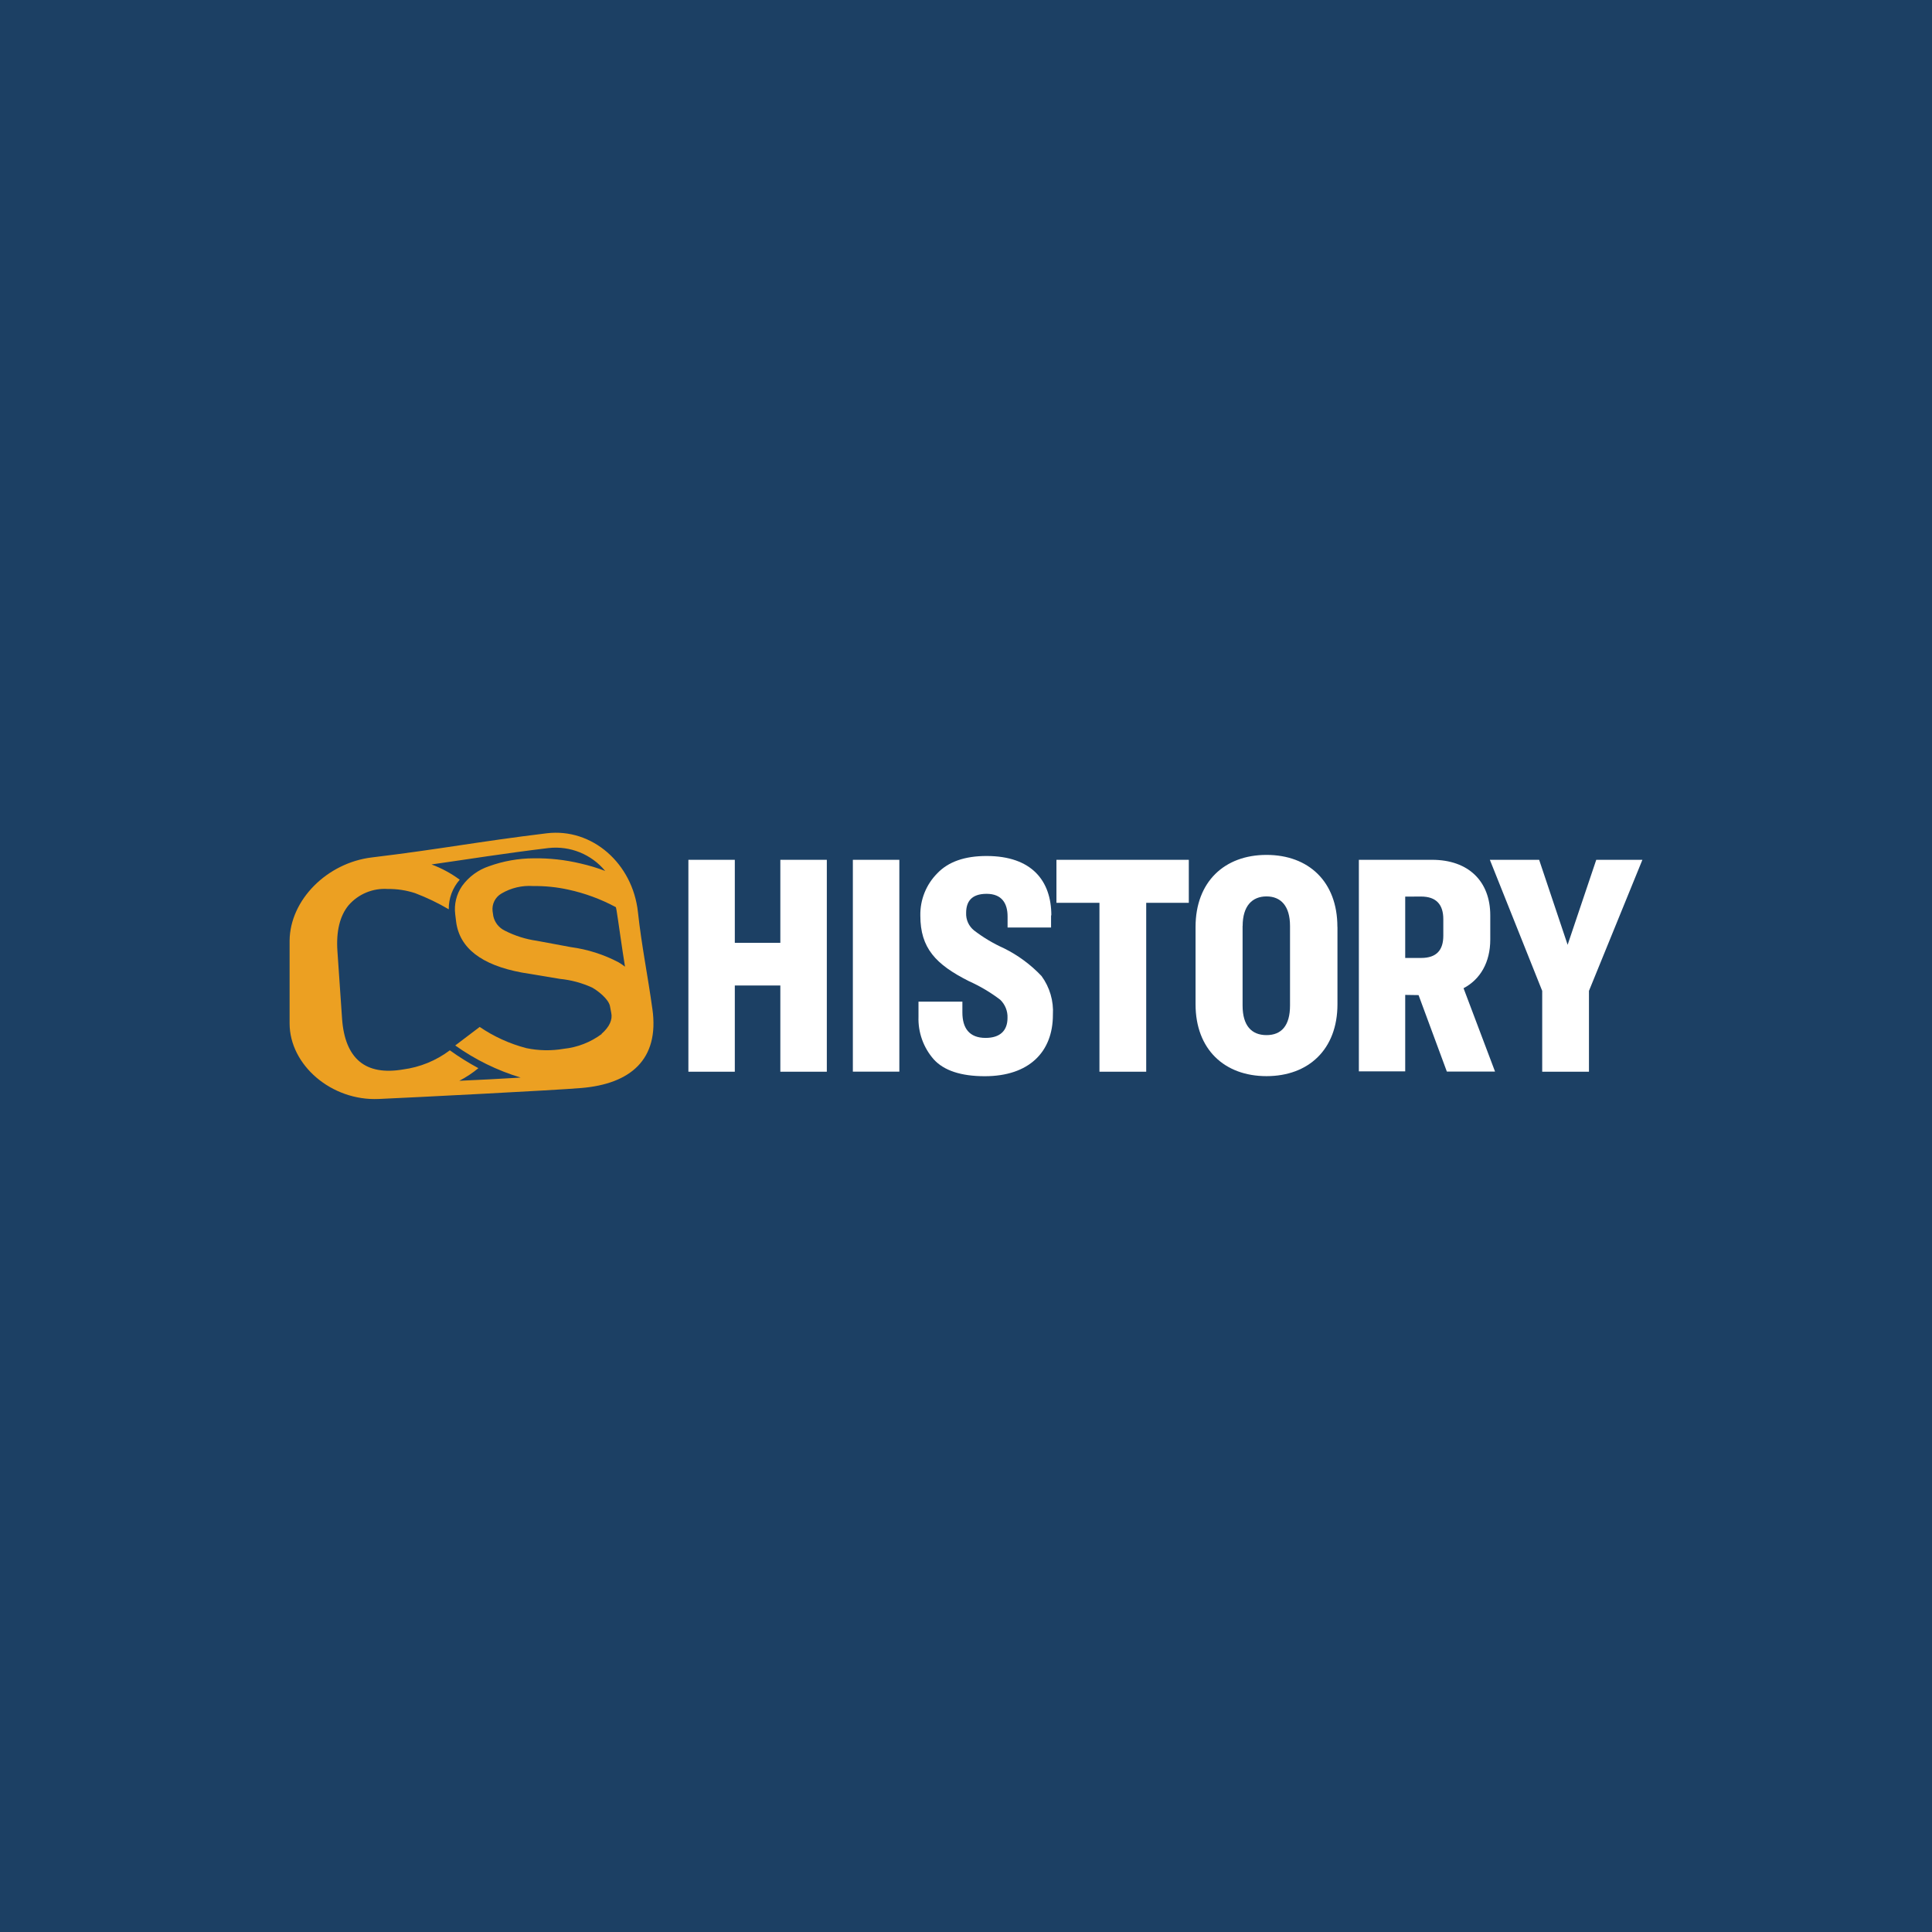
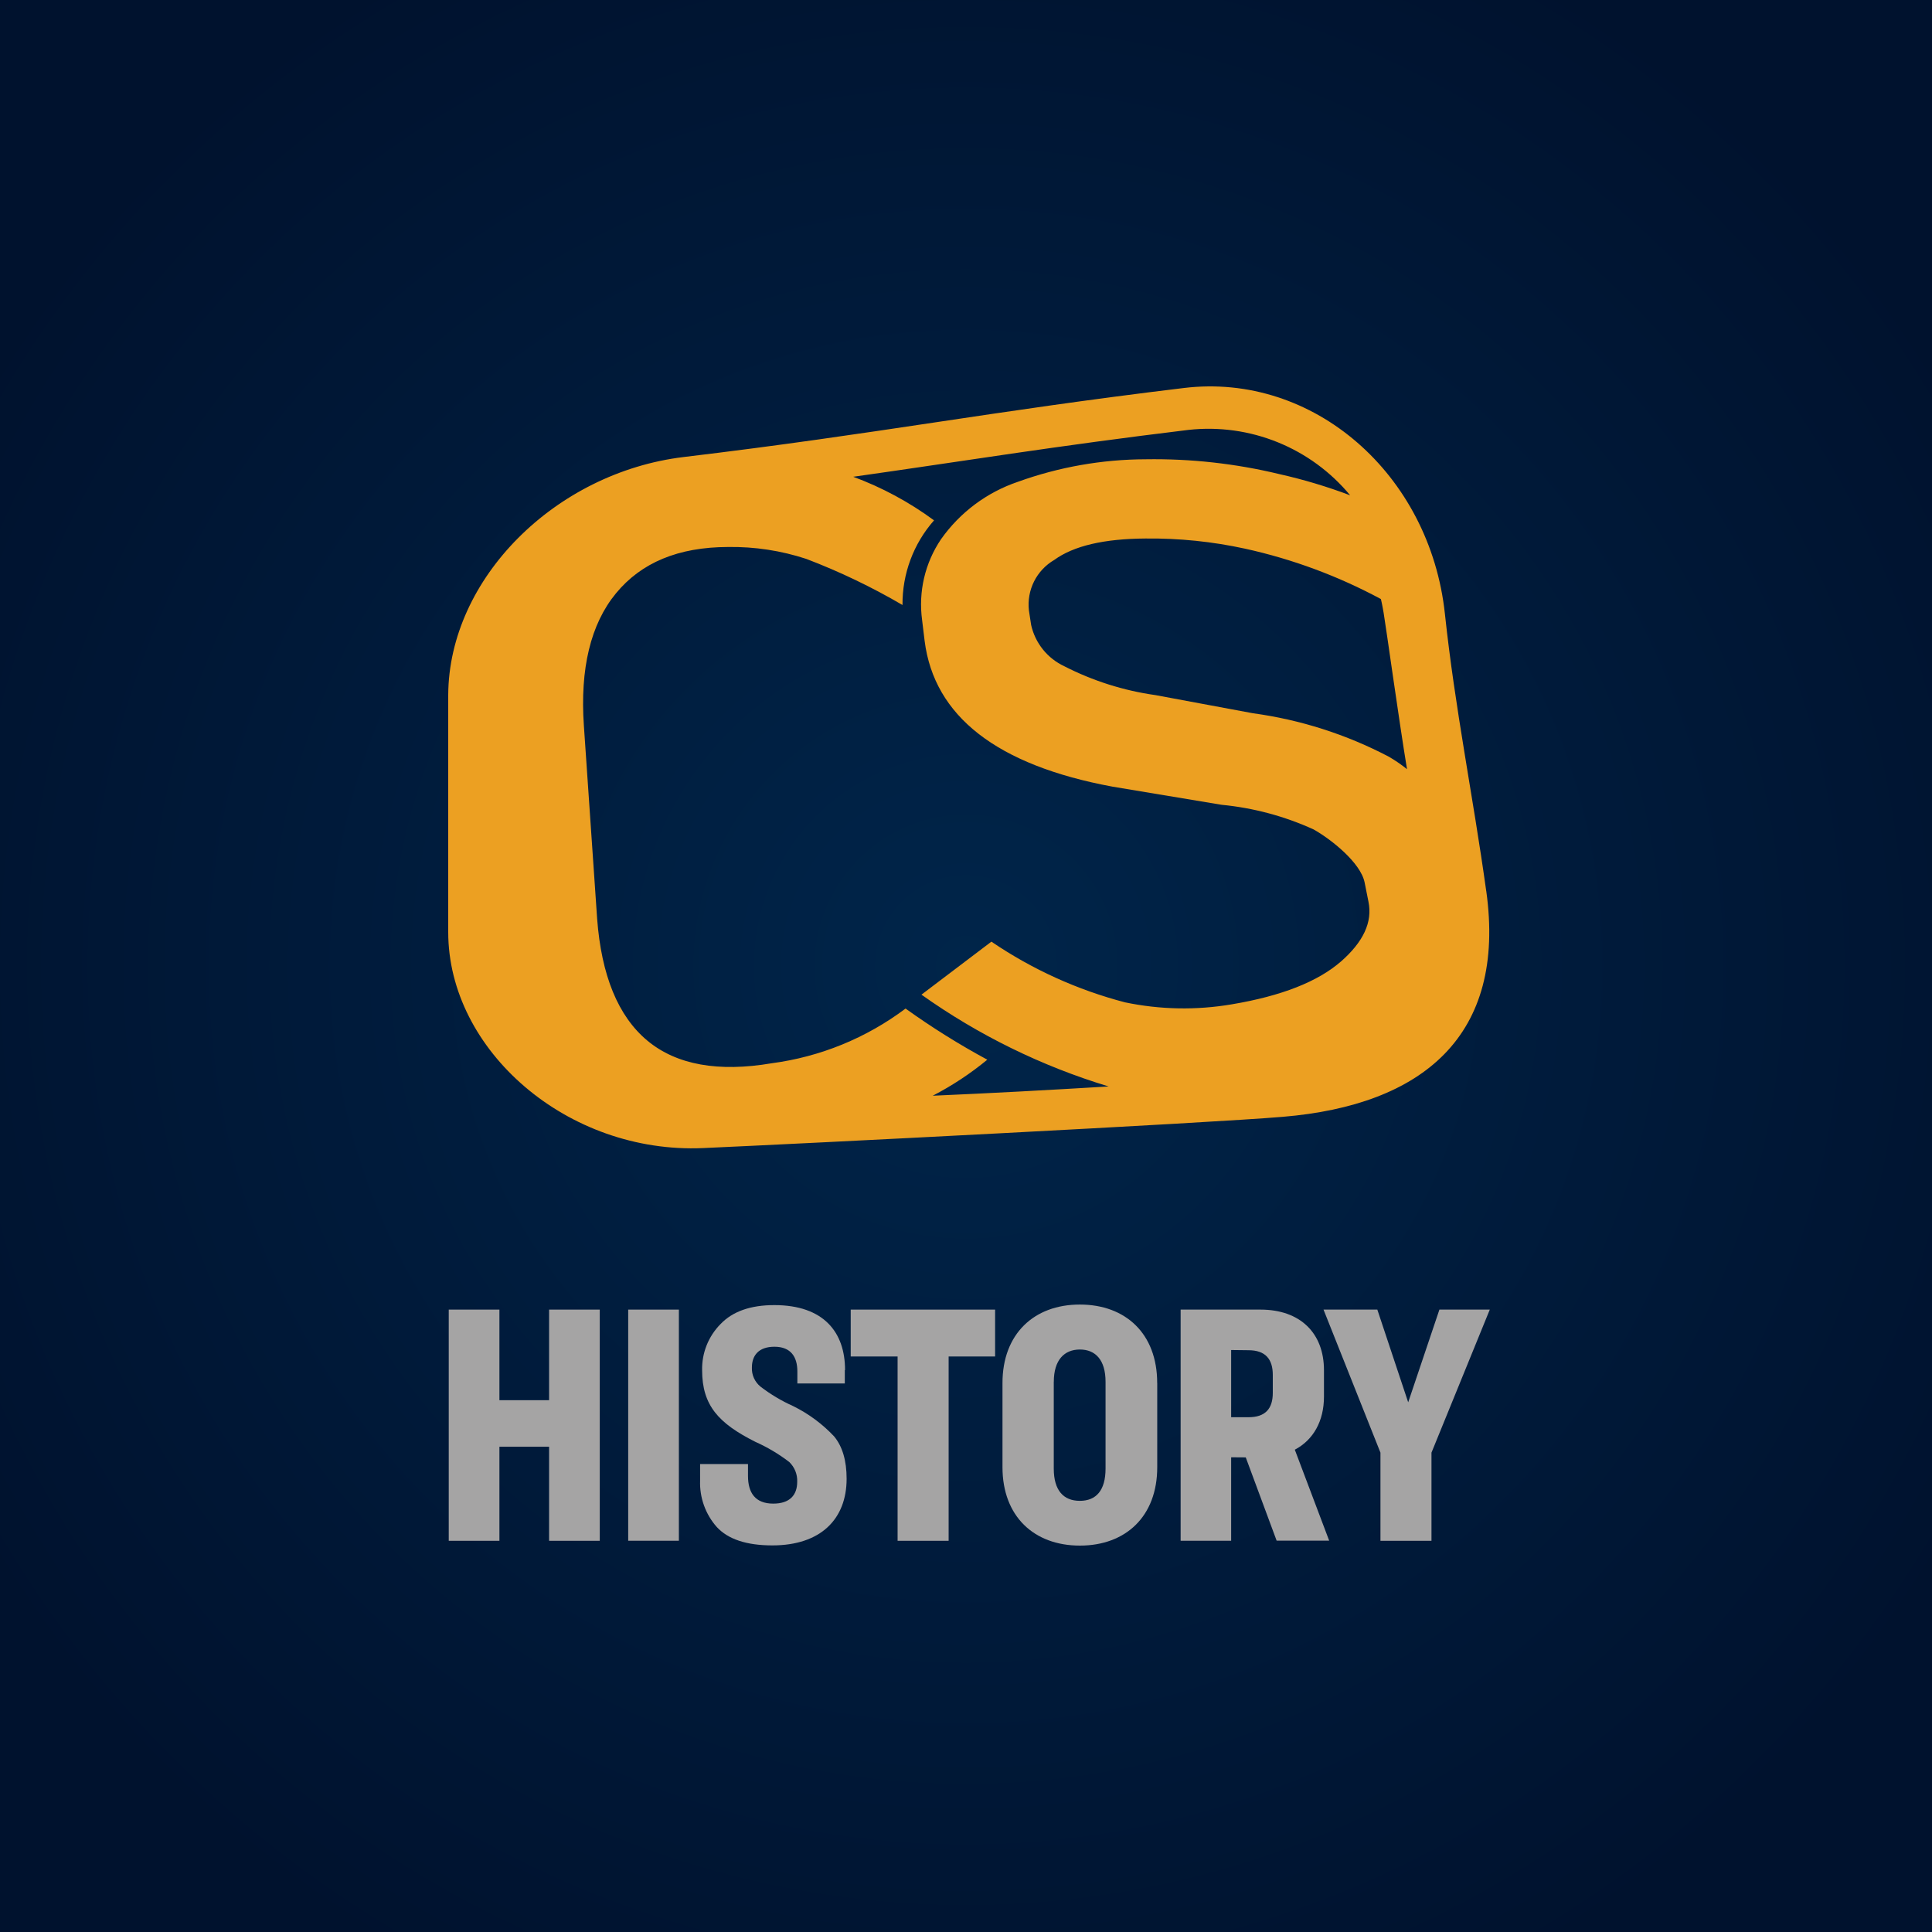
- <svg xmlns="http://www.w3.org/2000/svg" viewBox="0 0 283.46 283.46">
+ <svg xmlns="http://www.w3.org/2000/svg" width="250" height="250" viewBox="0 0 250 250" fill="none">
+   <rect width="250" height="250" fill="url(#paint0_radial_270_373)" />
+   <path d="M179.717 97.918C174.226 95.035 168.274 93.132 162.128 92.294L149.511 89.946C145.398 89.367 141.412 88.104 137.716 86.209C136.641 85.707 135.696 84.966 134.953 84.041C134.21 83.117 133.689 82.034 133.43 80.877L133.139 78.974C132.996 77.688 133.229 76.388 133.81 75.231C134.391 74.075 135.296 73.112 136.413 72.46C138.933 70.625 142.876 69.717 148.208 69.683C152.553 69.634 156.889 70.077 161.134 71.003C167.258 72.352 173.166 74.544 178.689 77.517C178.877 78.306 179.014 79.146 179.049 79.351C179.357 81.169 180.986 92.946 182.066 99.529C181.324 98.934 180.539 98.395 179.717 97.918ZM173.494 124.438C170.511 127.027 165.831 128.878 159.402 129.958C154.815 130.74 150.123 130.653 145.568 129.701C139.402 128.087 133.558 125.432 128.287 121.85L119.236 128.707C126.614 133.951 134.795 137.964 143.459 140.587C135.436 141.067 128.51 141.444 120.693 141.787C123.206 140.487 125.573 138.924 127.756 137.124C124.093 135.145 120.56 132.935 117.179 130.507C112.107 134.319 106.137 136.758 99.847 137.587C92.989 138.753 87.555 137.81 83.766 134.656C79.978 131.501 77.818 126.204 77.269 118.884L75.555 93.923C75.04 86.517 76.429 80.757 79.703 76.78C82.978 72.803 87.761 70.797 94.207 70.78C97.646 70.728 101.07 71.249 104.338 72.323C108.644 73.965 112.807 75.961 116.784 78.288C116.747 74.259 118.2 70.357 120.864 67.334C117.66 64.974 114.14 63.075 110.407 61.694C124.499 59.705 136.516 57.717 153.814 55.625C157.726 55.197 161.683 55.747 165.33 57.225C168.978 58.703 172.201 61.063 174.711 64.094C171.728 62.966 168.669 62.05 165.557 61.351C159.89 59.982 154.072 59.337 148.242 59.431C142.607 59.446 137.017 60.432 131.716 62.345C127.7 63.705 124.219 66.304 121.773 69.768C119.693 72.839 118.82 76.569 119.321 80.243L119.647 82.934C120.882 92.672 128.973 99.015 143.956 101.792L158.082 104.141C162.197 104.537 166.218 105.615 169.98 107.329C172.243 108.598 176.066 111.632 176.58 114.186L177.077 116.672C177.626 119.329 176.409 121.901 173.46 124.472M192.318 115.301C190.586 102.838 188.289 91.763 186.969 79.42C185.032 61.385 169.997 48.168 153.179 50.208C127.859 53.259 113.836 56.105 88.464 59.139C71.869 61.145 58.086 74.843 58 89.912V120.615C58 135.924 73.429 149.347 91.001 148.559C103.515 148.01 156.351 145.336 166.02 144.513C184.072 143.004 194.958 134.056 192.318 115.267" fill="#ECA022" />
+   <path d="M58.067 169.462H64.625V181.184H71.051V169.462H77.609V199.379H71.051V187.206H64.625V199.379H58.067V169.462ZM81.289 169.462H87.847V199.372H81.289V169.462Z" fill="#A5A4A4" />
+   <path d="M109.317 177.307V179.02H103.178V177.458C103.178 175.614 102.367 174.267 100.21 174.267C98.176 174.267 97.294 175.392 97.294 176.961C97.275 177.431 97.366 177.9 97.56 178.329C97.754 178.758 98.046 179.136 98.412 179.432C99.717 180.432 101.134 181.277 102.635 181.949C104.623 182.929 106.419 184.257 107.937 185.872C109.016 187.179 109.552 189.01 109.552 191.35C109.552 196.581 106.185 199.974 99.942 199.974C96.575 199.974 94.195 199.163 92.75 197.594C91.284 195.938 90.512 193.782 90.593 191.573V189.448H96.79V190.978C96.79 193.174 97.732 194.567 100.059 194.567C102.171 194.567 103.158 193.488 103.158 191.743C103.178 191.267 103.096 190.792 102.918 190.35C102.74 189.908 102.47 189.509 102.125 189.18C100.766 188.139 99.289 187.262 97.725 186.565C93.012 184.192 90.854 181.884 90.854 177.307C90.83 176.204 91.029 175.107 91.437 174.081C91.846 173.056 92.457 172.123 93.234 171.338C94.809 169.684 97.143 168.88 100.197 168.88C106.623 168.88 109.349 172.424 109.349 177.275" fill="#A5A4A4" />
+   <path d="M110.082 169.462H128.766V175.529H122.752V199.379H116.149V175.529H110.082V169.462Z" fill="#A5A4A4" />
+   <path d="M136.357 178.805V190.03C136.357 192.861 137.619 194.208 139.73 194.208C141.842 194.208 143.058 192.861 143.058 190.03V178.805C143.058 175.974 141.75 174.627 139.737 174.627C137.723 174.627 136.363 175.974 136.363 178.805M149.746 178.981V189.853C149.746 196.228 145.66 200 139.737 200C133.814 200 129.721 196.228 129.721 189.853V178.981C129.714 172.607 133.801 168.808 139.73 168.808C145.66 168.808 149.74 172.581 149.74 178.955M159.311 174.692V183.388H161.56C163.756 183.388 164.698 182.263 164.698 180.243V177.909C164.698 175.882 163.756 174.719 161.56 174.719L159.311 174.692ZM159.311 188.572V199.372H152.773V169.462H163.103C168.267 169.462 171.321 172.515 171.321 177.308V180.72C171.321 183.911 169.928 186.336 167.548 187.591L171.994 199.359H165.195L161.2 188.585L159.311 188.572Z" fill="#A5A4A4" />
+   <path d="M171.262 169.462H178.225L182.219 181.459L186.259 169.462H192.778L185.233 187.971V199.379H178.63V187.971L171.262 169.462Z" fill="#A5A4A4" />
  <defs>
-     <style>.cls-1{fill:#1c4064;}.cls-2{fill:#eca022;}.cls-3{fill:#fff;}</style>
+     <radialGradient id="paint0_radial_270_373" cx="0" cy="0" r="1" gradientUnits="userSpaceOnUse" gradientTransform="translate(125 125) rotate(90) scale(148.5)">
+       <stop stop-color="#00254A" />
+       <stop offset="1" stop-color="#00122E" />
+     </radialGradient>
  </defs>
-   <g id="Layer_2" data-name="Layer 2">
-     <g id="JOJ_Group" data-name="JOJ Group">
-       <g id="cshistory">
-         <rect class="cls-1" width="283.46" height="283.46" />
-         <g id="logo">
-           <path class="cls-2" d="M90.76,141.19a21,21,0,0,0-7-2.23l-5-.93a14.86,14.86,0,0,1-4.68-1.48,3.11,3.11,0,0,1-1.7-2.12l-.11-.75a2.63,2.63,0,0,1,1.3-2.58,8.05,8.05,0,0,1,4.67-1.1,22.59,22.59,0,0,1,5.12.52,26.64,26.64,0,0,1,7,2.58,6.83,6.83,0,0,1,.14.73c.13.72.77,5.39,1.2,8a8.43,8.43,0,0,0-.93-.63M88.29,151.7a11.32,11.32,0,0,1-5.58,2.18,14.69,14.69,0,0,1-5.49-.1,22.07,22.07,0,0,1-6.84-3.11l-3.59,2.72a33.12,33.12,0,0,0,9.6,4.71c-3.18.19-5.93.34-9,.47a15.6,15.6,0,0,0,2.8-1.85A37.82,37.82,0,0,1,66,154.1a14.61,14.61,0,0,1-6.87,2.81c-2.71.46-4.87.09-6.37-1.16s-2.36-3.35-2.57-6.25l-.68-9.9c-.21-2.93.34-5.22,1.64-6.79a7,7,0,0,1,5.75-2.38,12.39,12.39,0,0,1,4,.61,32.48,32.48,0,0,1,4.94,2.37,6.45,6.45,0,0,1,1.61-4.34,16.76,16.76,0,0,0-4.14-2.24c5.58-.79,10.35-1.58,17.2-2.41a9.43,9.43,0,0,1,8.28,3.36,26.92,26.92,0,0,0-3.62-1.09,27.89,27.89,0,0,0-6.87-.76,19.56,19.56,0,0,0-6.55,1.16A8,8,0,0,0,67.79,130a6,6,0,0,0-1,4.15l.13,1.07c.49,3.86,3.7,6.37,9.64,7.47l5.59.93a14.82,14.82,0,0,1,4.72,1.27c.9.5,2.41,1.7,2.62,2.71l.19,1c.22,1-.26,2.07-1.43,3.09m7.47-3.63c-.68-4.94-1.59-9.33-2.12-14.22-.77-7.15-6.72-12.39-13.39-11.58-10,1.21-15.59,2.33-25.65,3.54-6.57.79-12,6.22-12.07,12.19v12.17c0,6.07,6.11,11.39,13.08,11.08,5-.22,25.9-1.28,29.73-1.61,7.15-.6,11.47-4.14,10.42-11.59" />
-           <path class="cls-3" d="M101,126.15h6.81v12.18h6.68V126.15h6.82v31.09h-6.82V144.59h-6.68v12.65H101Zm24.13,0h6.82v31.08h-6.82Z" />
-           <path class="cls-3" d="M154.21,134.3v1.78h-6.38v-1.62c0-1.92-.84-3.32-3.08-3.32s-3,1.17-3,2.8a3.11,3.11,0,0,0,1.16,2.57,21.88,21.88,0,0,0,4.39,2.62,19.51,19.51,0,0,1,5.51,4.07,8.74,8.74,0,0,1,1.67,5.7c0,5.43-3.49,9-10,9-3.5,0-6-.84-7.48-2.47a9,9,0,0,1-2.24-6.26v-2.21h6.44v1.59c0,2.28,1,3.73,3.4,3.73,2.19,0,3.22-1.12,3.22-2.93a3.5,3.5,0,0,0-1.07-2.67,23.25,23.25,0,0,0-4.58-2.72c-4.89-2.46-7.14-4.86-7.14-9.62a8.57,8.57,0,0,1,2.48-6.2c1.63-1.72,4.06-2.55,7.23-2.55,6.68,0,9.51,3.68,9.51,8.72" />
-           <path class="cls-3" d="M155,126.15h19.42v6.31h-6.25v24.78h-6.86V132.46H155Z" />
-           <path class="cls-3" d="M182.31,135.86v11.67c0,2.94,1.31,4.34,3.51,4.34s3.45-1.4,3.45-4.34V135.86c0-2.94-1.35-4.34-3.45-4.34s-3.5,1.4-3.5,4.34m13.91.18v11.3c0,6.63-4.25,10.55-10.41,10.55s-10.41-3.92-10.41-10.55V136c0-6.62,4.24-10.57,10.41-10.57s10.4,3.92,10.4,10.55m9.95-4.43v9h2.33c2.29,0,3.26-1.17,3.26-3.27v-2.42c0-2.11-1-3.32-3.26-3.32Zm0,14.42v11.22h-6.8V126.15h10.74c5.36,0,8.54,3.17,8.54,8.15v3.55c0,3.32-1.45,5.84-3.92,7.14l4.62,12.23h-7.07L208.13,146Z" />
-           <path class="cls-3" d="M218.59,126.15h7.23L230,138.62l4.2-12.47h6.77l-7.84,19.23v11.86h-6.86V145.38Z" />
-         </g>
-       </g>
-     </g>
-   </g>
</svg>
